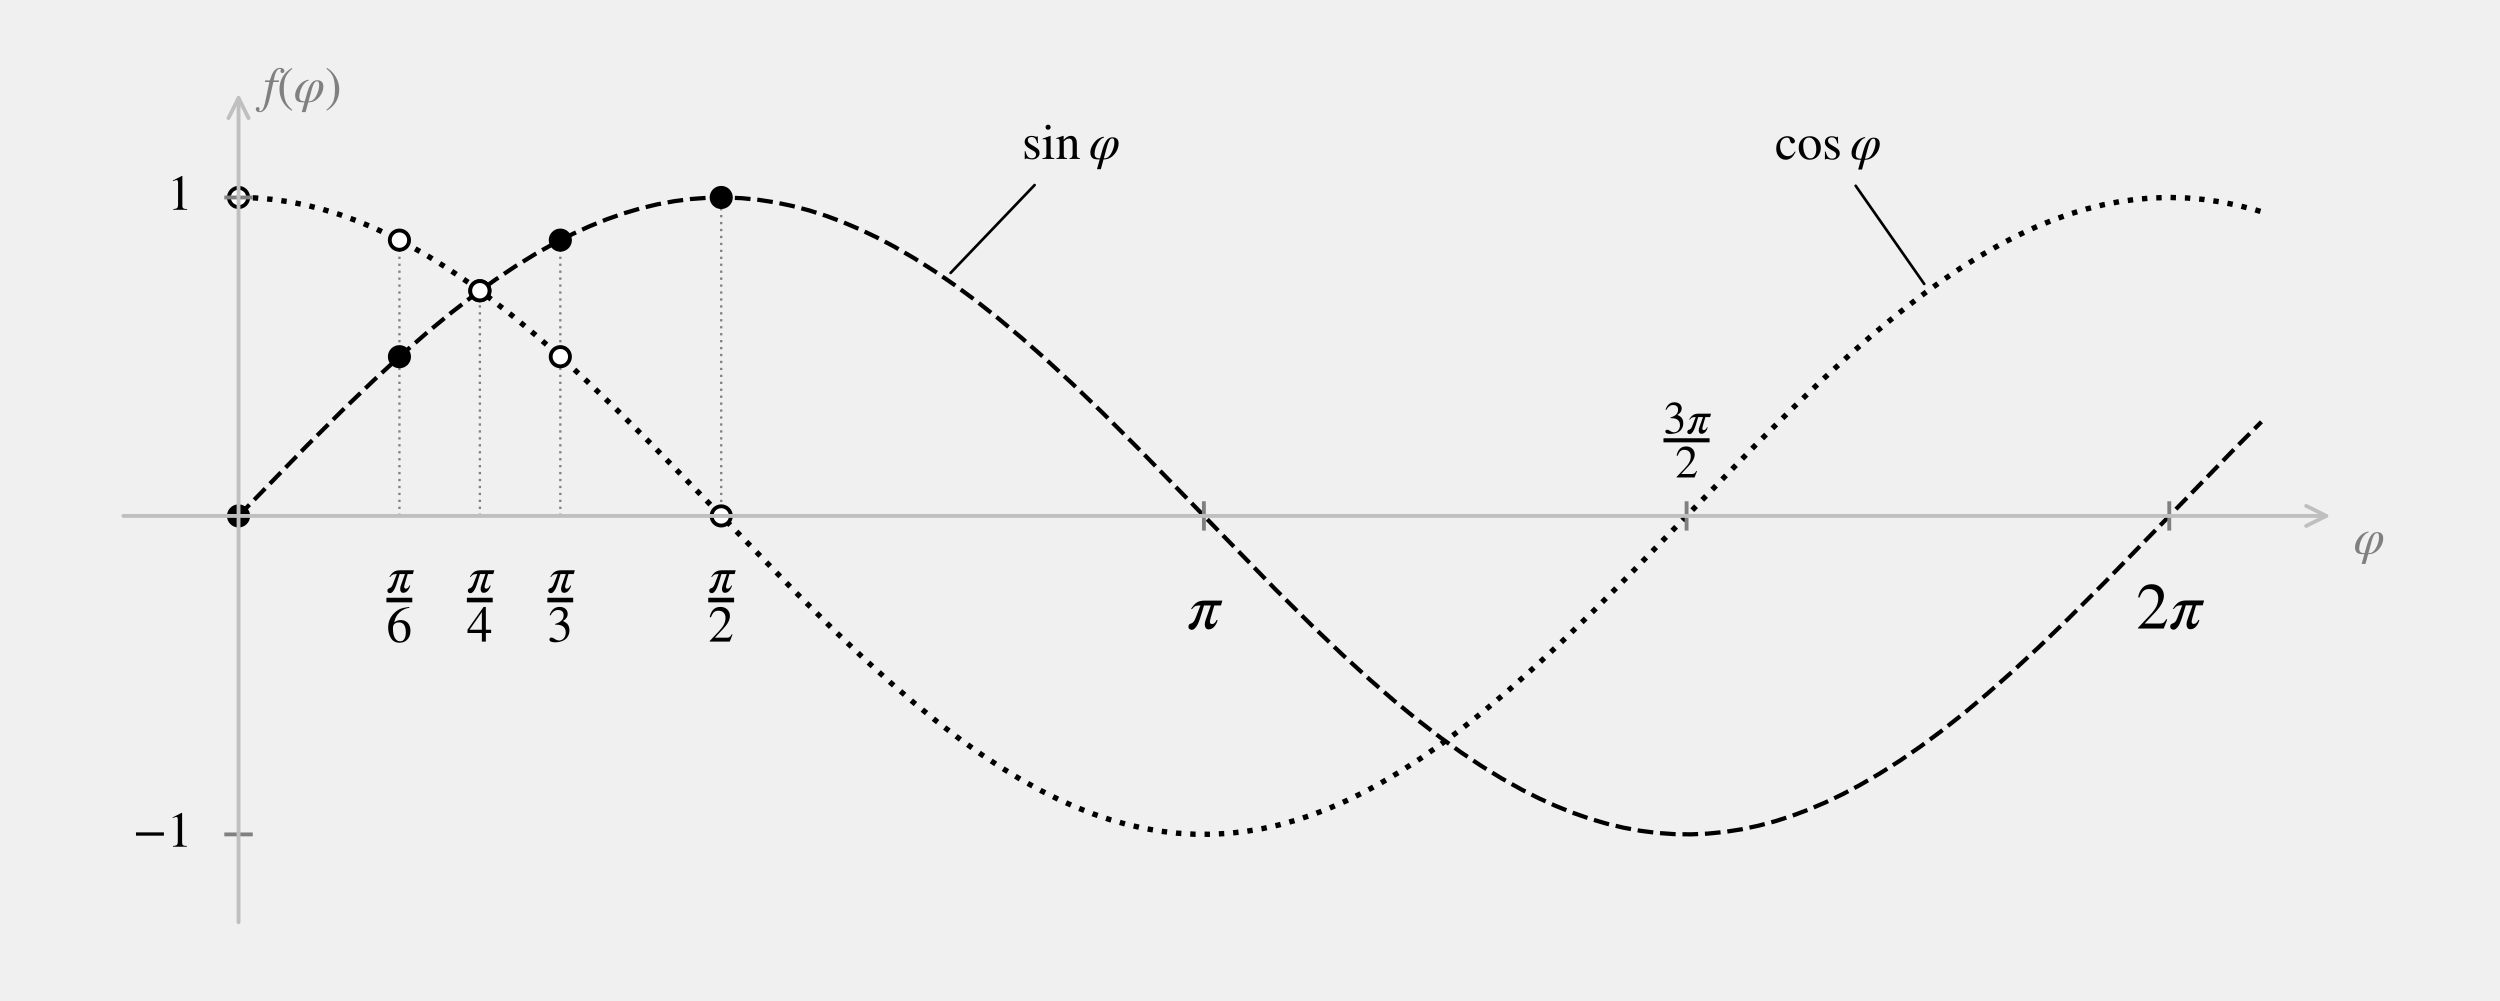
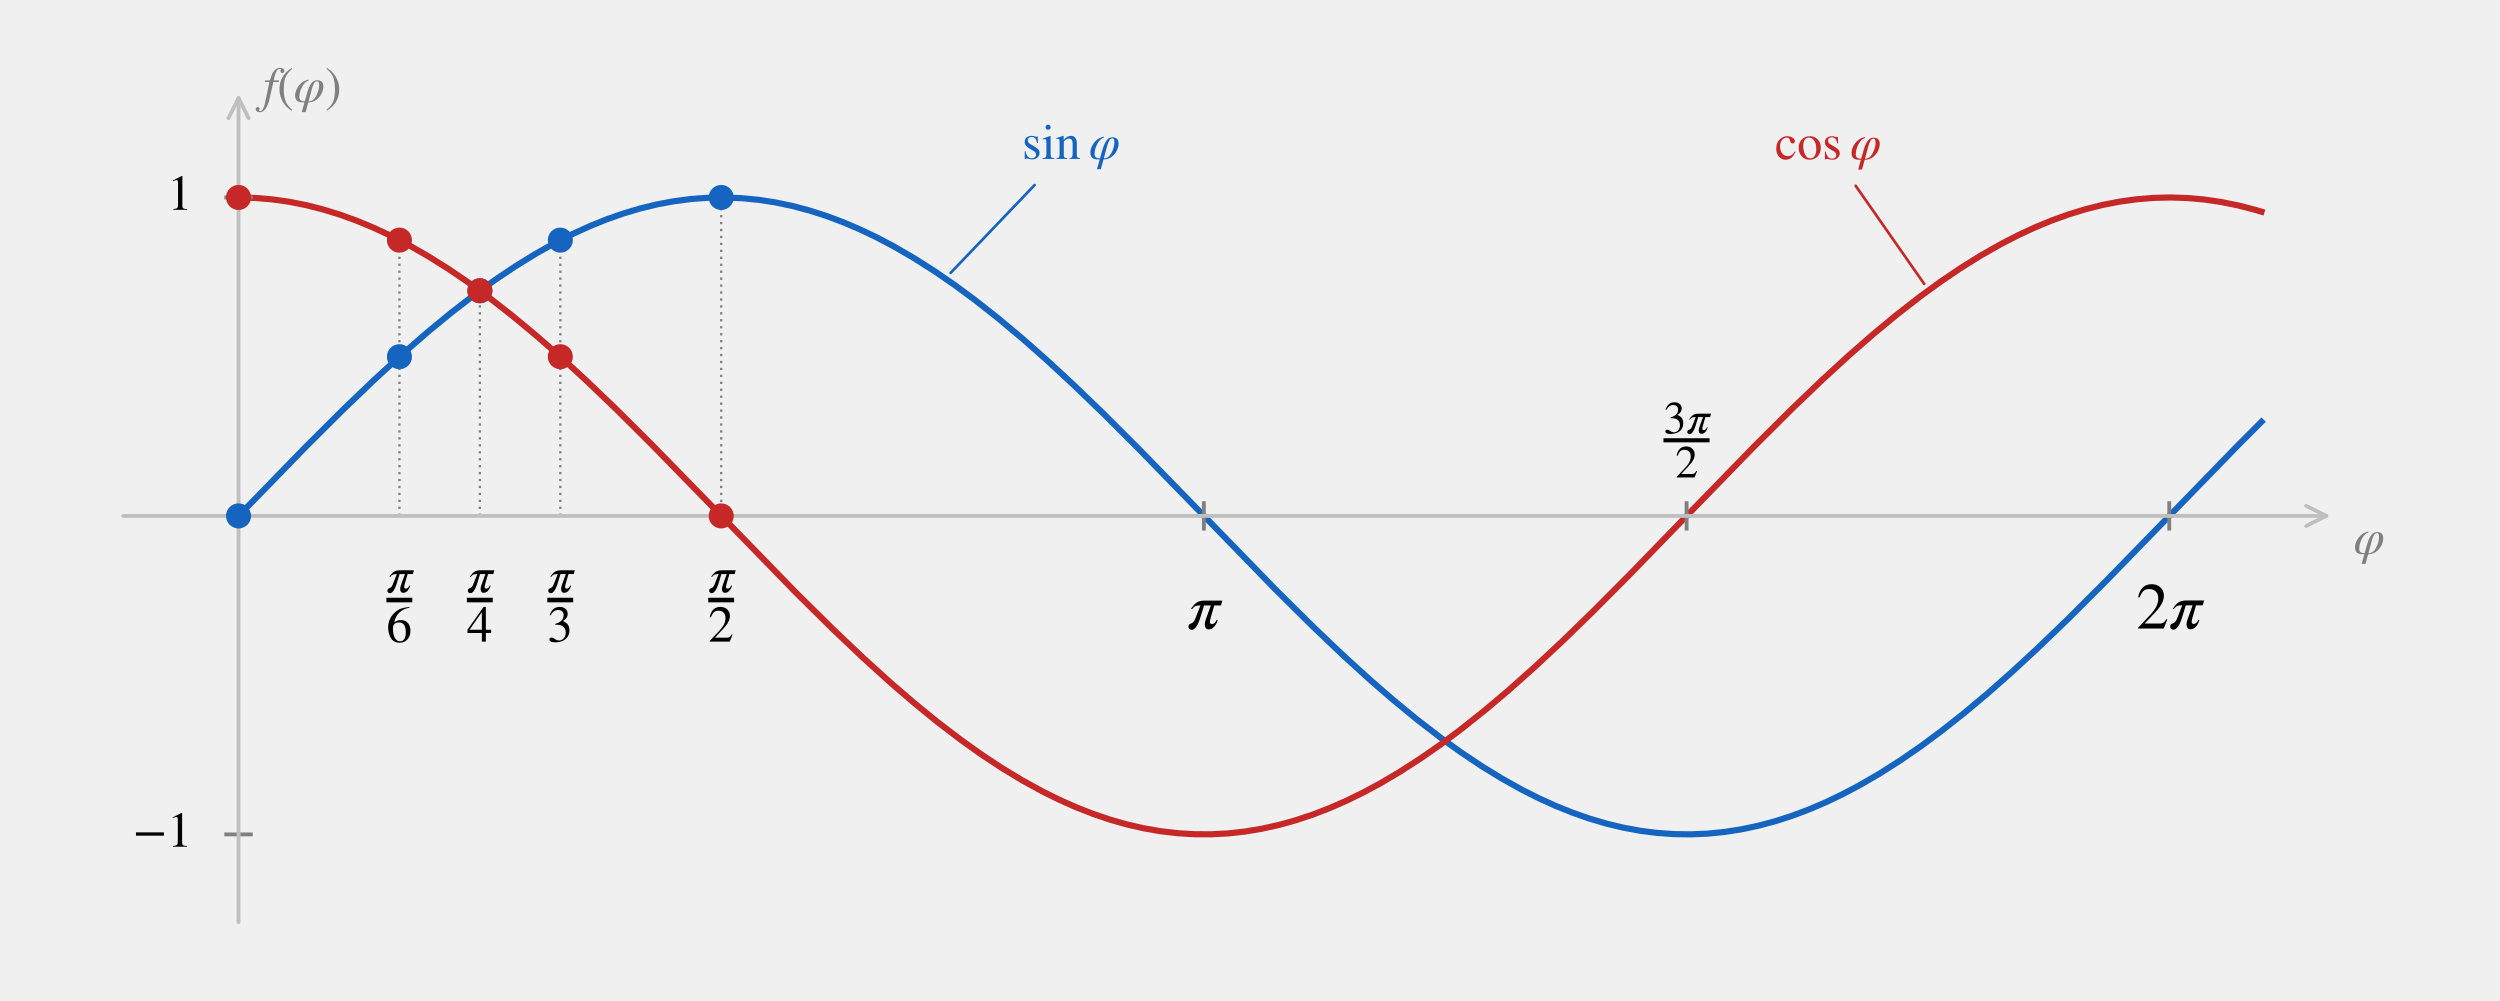
<svg xmlns="http://www.w3.org/2000/svg" xmlns:xlink="http://www.w3.org/1999/xlink" width="648pt" height="259.2pt" viewBox="0 0 648 259.2" version="1.1">
  <defs>
    <style type="text/css">*{stroke-linejoin: round; stroke-linecap: butt}</style>
  </defs>
  <g id="figure_1">
    <g id="patch_1">
      <path d="M 0 259.2  L 648 259.2  L 648 0  L 0 0  L 0 259.2  z " style="fill: none" />
    </g>
    <g id="axes_1">
      <g id="patch_2">
        <path d="M 14.04 245.16  L 633.96 245.16  L 633.96 14.04  L 14.04 14.04  L 14.04 245.16  z " style="fill: none" />
      </g>
      <g id="matplotlib.axis_1" />
      <g id="matplotlib.axis_2" />
      <g id="line2d_1">
-         <path d="M 61.829 133.727  L 79.336 115.729  L 88.965 106.146  L 96.844 98.598  L 103.847 92.175  L 110.849 86.073  L 116.977 81.034  L 123.104 76.306  L 128.357 72.524  L 133.609 69.007  L 138.861 65.772  L 144.113 62.832  L 148.49 60.617  L 152.867 58.623  L 157.244 56.856  L 161.62 55.32  L 165.997 54.022  L 170.374 52.963  L 174.751 52.149  L 179.128 51.581  L 183.504 51.261  L 187.881 51.19  L 192.258 51.368  L 196.635 51.795  L 201.012 52.469  L 205.388 53.388  L 209.765 54.55  L 214.142 55.951  L 218.519 57.587  L 222.896 59.453  L 227.273 61.542  L 231.649 63.85  L 236.902 66.897  L 242.154 70.235  L 247.406 73.849  L 252.658 77.722  L 258.786 82.548  L 264.913 87.677  L 271.041 93.078  L 278.044 99.543  L 285.922 107.13  L 295.551 116.748  L 308.681 130.234  L 330.565 152.74  L 340.194 162.288  L 348.072 169.796  L 355.075 176.176  L 361.203 181.492  L 367.33 186.524  L 373.458 191.244  L 378.71 195.021  L 383.962 198.53  L 389.214 201.758  L 394.467 204.691  L 398.843 206.899  L 403.22 208.887  L 407.597 210.648  L 411.974 212.176  L 416.351 213.468  L 420.727 214.519  L 425.104 215.326  L 429.481 215.886  L 433.858 216.199  L 438.235 216.263  L 442.612 216.077  L 446.988 215.643  L 451.365 214.962  L 455.742 214.035  L 460.119 212.866  L 464.496 211.458  L 468.872 209.815  L 473.249 207.943  L 477.626 205.846  L 482.003 203.532  L 487.255 200.478  L 492.507 197.133  L 497.759 193.513  L 503.011 189.633  L 509.139 184.8  L 515.267 179.665  L 521.394 174.259  L 528.397 167.788  L 536.275 160.197  L 545.904 150.575  L 559.035 137.086  L 580.043 115.467  L 586.171 109.334  L 586.171 109.334  " clip-path="url(#p16acd885fb)" style="fill: none; stroke-dasharray: 4.07,1.76; stroke-dashoffset: 0; stroke: #000000; stroke-width: 1.1" />
+         <path d="M 61.829 133.727  L 79.336 115.729  L 88.965 106.146  L 96.844 98.598  L 103.847 92.175  L 110.849 86.073  L 116.977 81.034  L 123.104 76.306  L 128.357 72.524  L 133.609 69.007  L 138.861 65.772  L 144.113 62.832  L 148.49 60.617  L 152.867 58.623  L 157.244 56.856  L 161.62 55.32  L 165.997 54.022  L 170.374 52.963  L 174.751 52.149  L 179.128 51.581  L 183.504 51.261  L 187.881 51.19  L 192.258 51.368  L 196.635 51.795  L 201.012 52.469  L 205.388 53.388  L 209.765 54.55  L 214.142 55.951  L 218.519 57.587  L 222.896 59.453  L 227.273 61.542  L 231.649 63.85  L 236.902 66.897  L 242.154 70.235  L 247.406 73.849  L 252.658 77.722  L 258.786 82.548  L 264.913 87.677  L 271.041 93.078  L 278.044 99.543  L 285.922 107.13  L 295.551 116.748  L 308.681 130.234  L 330.565 152.74  L 340.194 162.288  L 348.072 169.796  L 355.075 176.176  L 361.203 181.492  L 367.33 186.524  L 373.458 191.244  L 378.71 195.021  L 383.962 198.53  L 389.214 201.758  L 394.467 204.691  L 398.843 206.899  L 403.22 208.887  L 407.597 210.648  L 411.974 212.176  L 416.351 213.468  L 420.727 214.519  L 425.104 215.326  L 429.481 215.886  L 433.858 216.199  L 438.235 216.263  L 442.612 216.077  L 446.988 215.643  L 451.365 214.962  L 455.742 214.035  L 460.119 212.866  L 464.496 211.458  L 468.872 209.815  L 473.249 207.943  L 477.626 205.846  L 482.003 203.532  L 487.255 200.478  L 492.507 197.133  L 497.759 193.513  L 503.011 189.633  L 509.139 184.8  L 515.267 179.665  L 521.394 174.259  L 528.397 167.788  L 536.275 160.197  L 545.904 150.575  L 559.035 137.086  L 580.043 115.467  L 586.171 109.334  L 586.171 109.334  " clip-path="url(#p205e5ddb63)" style="fill: none; stroke: #1565c0; stroke-width: 1.6; stroke-linecap: square" />
      </g>
      <g id="line2d_2">
-         <path d="M 61.829 51.184  L 66.206 51.309  L 70.583 51.682  L 74.96 52.303  L 79.336 53.17  L 83.713 54.28  L 88.09 55.63  L 92.467 57.216  L 96.844 59.033  L 101.22 61.075  L 105.597 63.336  L 110.849 66.33  L 116.102 69.617  L 121.354 73.182  L 126.606 77.01  L 132.733 81.787  L 138.861 86.872  L 144.989 92.233  L 151.991 98.659  L 159.87 106.209  L 168.623 114.911  L 180.878 127.45  L 206.264 153.556  L 215.893 163.075  L 223.771 170.55  L 230.774 176.894  L 236.902 182.174  L 243.029 187.167  L 249.157 191.844  L 254.409 195.58  L 259.661 199.047  L 264.913 202.231  L 270.165 205.116  L 274.542 207.284  L 278.919 209.23  L 283.296 210.948  L 287.672 212.433  L 292.049 213.68  L 296.426 214.686  L 300.803 215.448  L 305.18 215.963  L 309.557 216.229  L 313.933 216.247  L 318.31 216.015  L 322.687 215.535  L 327.064 214.808  L 331.441 213.837  L 335.817 212.623  L 340.194 211.171  L 344.571 209.486  L 348.948 207.571  L 353.325 205.434  L 357.701 203.08  L 362.954 199.98  L 368.206 196.592  L 373.458 192.931  L 378.71 189.012  L 384.838 184.138  L 390.965 178.965  L 397.968 172.728  L 404.971 166.189  L 412.849 158.536  L 422.478 148.861  L 436.484 134.432  L 454.867 115.532  L 464.496 105.956  L 472.374 98.415  L 479.377 92  L 485.504 86.65  L 491.632 81.578  L 497.759 76.815  L 503.011 72.999  L 508.264 69.447  L 513.516 66.175  L 518.768 63.196  L 523.145 60.947  L 527.522 58.919  L 531.898 57.115  L 536.275 55.544  L 540.652 54.208  L 545.029 53.112  L 549.406 52.26  L 553.782 51.653  L 558.159 51.295  L 562.536 51.185  L 566.913 51.324  L 571.29 51.712  L 575.666 52.348  L 580.043 53.229  L 584.42 54.354  L 586.171 54.871  L 586.171 54.871  " clip-path="url(#p16acd885fb)" style="fill: none; stroke-dasharray: 1.4,2.31; stroke-dashoffset: 0; stroke: #000000; stroke-width: 1.4" />
+         <path d="M 61.829 51.184  L 66.206 51.309  L 70.583 51.682  L 74.96 52.303  L 79.336 53.17  L 83.713 54.28  L 88.09 55.63  L 92.467 57.216  L 96.844 59.033  L 101.22 61.075  L 105.597 63.336  L 110.849 66.33  L 116.102 69.617  L 121.354 73.182  L 126.606 77.01  L 132.733 81.787  L 138.861 86.872  L 144.989 92.233  L 151.991 98.659  L 159.87 106.209  L 168.623 114.911  L 180.878 127.45  L 206.264 153.556  L 215.893 163.075  L 223.771 170.55  L 230.774 176.894  L 236.902 182.174  L 243.029 187.167  L 249.157 191.844  L 254.409 195.58  L 259.661 199.047  L 264.913 202.231  L 270.165 205.116  L 274.542 207.284  L 278.919 209.23  L 283.296 210.948  L 287.672 212.433  L 292.049 213.68  L 296.426 214.686  L 300.803 215.448  L 305.18 215.963  L 309.557 216.229  L 313.933 216.247  L 318.31 216.015  L 322.687 215.535  L 327.064 214.808  L 331.441 213.837  L 335.817 212.623  L 340.194 211.171  L 344.571 209.486  L 348.948 207.571  L 353.325 205.434  L 357.701 203.08  L 362.954 199.98  L 368.206 196.592  L 373.458 192.931  L 378.71 189.012  L 384.838 184.138  L 390.965 178.965  L 397.968 172.728  L 404.971 166.189  L 412.849 158.536  L 422.478 148.861  L 436.484 134.432  L 454.867 115.532  L 464.496 105.956  L 472.374 98.415  L 479.377 92  L 485.504 86.65  L 491.632 81.578  L 497.759 76.815  L 503.011 72.999  L 508.264 69.447  L 513.516 66.175  L 518.768 63.196  L 523.145 60.947  L 527.522 58.919  L 531.898 57.115  L 536.275 55.544  L 540.652 54.208  L 545.029 53.112  L 549.406 52.26  L 553.782 51.653  L 558.159 51.295  L 562.536 51.185  L 566.913 51.324  L 571.29 51.712  L 575.666 52.348  L 580.043 53.229  L 584.42 54.354  L 586.171 54.871  L 586.171 54.871  " clip-path="url(#p205e5ddb63)" style="fill: none; stroke: #c62828; stroke-width: 1.6; stroke-linecap: square" />
      </g>
      <g id="line2d_3">
-         <path d="M 103.533 133.727  L 103.533 62.243  " clip-path="url(#p16acd885fb)" style="fill: none; stroke-dasharray: 0.6,1.2; stroke-dashoffset: 0; stroke: #808080; stroke-width: 0.6" />
+         <path d="M 103.533 133.727  L 103.533 62.243  " clip-path="url(#p205e5ddb63)" style="fill: none; stroke-dasharray: 0.6,1.2; stroke-dashoffset: 0; stroke: #808080; stroke-width: 0.6" />
      </g>
      <g id="line2d_4">
-         <defs>
-           <path id="mef9e9588b7" d="M 0 2.5  C 0.663 2.5 1.299 2.237 1.768 1.768  C 2.237 1.299 2.5 0.663 2.5 0  C 2.5 -0.663 2.237 -1.299 1.768 -1.768  C 1.299 -2.237 0.663 -2.5 0 -2.5  C -0.663 -2.5 -1.299 -2.237 -1.768 -1.768  C -2.237 -1.299 -2.5 -0.663 -2.5 0  C -2.5 0.663 -2.237 1.299 -1.768 1.768  C -1.299 2.237 -0.663 2.5 0 2.5  z " style="stroke: #000000" />
-         </defs>
-         <g clip-path="url(#p16acd885fb)">
-           <use xlink:href="#mef9e9588b7" x="103.533" y="92.456" style="stroke: #000000" />
-         </g>
+         <path d="M 124.385 133.727  L 124.385 75.361  " clip-path="url(#p205e5ddb63)" style="fill: none; stroke-dasharray: 0.6,1.2; stroke-dashoffset: 0; stroke: #808080; stroke-width: 0.6" />
      </g>
      <g id="line2d_5">
-         <defs>
-           <path id="m9fe21df678" d="M 0 2.5  C 0.663 2.5 1.299 2.237 1.768 1.768  C 2.237 1.299 2.5 0.663 2.5 0  C 2.5 -0.663 2.237 -1.299 1.768 -1.768  C 1.299 -2.237 0.663 -2.5 0 -2.5  C -0.663 -2.5 -1.299 -2.237 -1.768 -1.768  C -2.237 -1.299 -2.5 -0.663 -2.5 0  C -2.5 0.663 -2.237 1.299 -1.768 1.768  C -1.299 2.237 -0.663 2.5 0 2.5  z " style="stroke: #000000" />
-         </defs>
-         <g clip-path="url(#p16acd885fb)">
-           <use xlink:href="#m9fe21df678" x="103.533" y="62.243" style="fill: #ffffff; stroke: #000000" />
-         </g>
+         <path d="M 145.237 133.727  L 145.237 62.243  " clip-path="url(#p205e5ddb63)" style="fill: none; stroke-dasharray: 0.6,1.2; stroke-dashoffset: 0; stroke: #808080; stroke-width: 0.6" />
      </g>
      <g id="line2d_6">
-         <path d="M 124.385 133.727  L 124.385 75.361  " clip-path="url(#p16acd885fb)" style="fill: none; stroke-dasharray: 0.6,1.2; stroke-dashoffset: 0; stroke: #808080; stroke-width: 0.6" />
+         <path d="M 186.941 133.727  L 186.941 51.184  " clip-path="url(#p205e5ddb63)" style="fill: none; stroke-dasharray: 0.6,1.2; stroke-dashoffset: 0; stroke: #808080; stroke-width: 0.6" />
      </g>
      <g id="line2d_7">
-         <g clip-path="url(#p16acd885fb)">
-           <use xlink:href="#mef9e9588b7" x="124.385" y="75.361" style="stroke: #000000" />
-         </g>
+         <path d="M 312.053 137.029  L 312.053 130.425  " clip-path="url(#p205e5ddb63)" style="fill: none; stroke: #808080; stroke-linecap: square" />
      </g>
      <g id="line2d_8">
-         <g clip-path="url(#p16acd885fb)">
-           <use xlink:href="#m9fe21df678" x="124.385" y="75.361" style="fill: #ffffff; stroke: #000000" />
-         </g>
+         <path d="M 437.164 137.029  L 437.164 130.425  " clip-path="url(#p205e5ddb63)" style="fill: none; stroke: #808080; stroke-linecap: square" />
      </g>
      <g id="line2d_9">
-         <path d="M 145.237 133.727  L 145.237 62.243  " clip-path="url(#p16acd885fb)" style="fill: none; stroke-dasharray: 0.6,1.2; stroke-dashoffset: 0; stroke: #808080; stroke-width: 0.6" />
+         <path d="M 562.276 137.029  L 562.276 130.425  " clip-path="url(#p205e5ddb63)" style="fill: none; stroke: #808080; stroke-linecap: square" />
      </g>
      <g id="line2d_10">
-         <g clip-path="url(#p16acd885fb)">
-           <use xlink:href="#mef9e9588b7" x="145.237" y="62.243" style="stroke: #000000" />
-         </g>
+         <path d="M 58.643 51.184  L 65.015 51.184  " clip-path="url(#p205e5ddb63)" style="fill: none; stroke: #808080; stroke-linecap: square" />
      </g>
      <g id="line2d_11">
-         <g clip-path="url(#p16acd885fb)">
-           <use xlink:href="#m9fe21df678" x="145.237" y="92.456" style="fill: #ffffff; stroke: #000000" />
-         </g>
-       </g>
-       <g id="line2d_12">
-         <path d="M 186.941 133.727  L 186.941 51.184  " clip-path="url(#p16acd885fb)" style="fill: none; stroke-dasharray: 0.6,1.2; stroke-dashoffset: 0; stroke: #808080; stroke-width: 0.6" />
-       </g>
-       <g id="line2d_13">
-         <g clip-path="url(#p16acd885fb)">
-           <use xlink:href="#mef9e9588b7" x="186.941" y="51.184" style="stroke: #000000" />
-         </g>
-       </g>
-       <g id="line2d_14">
-         <g clip-path="url(#p16acd885fb)">
-           <use xlink:href="#m9fe21df678" x="186.941" y="133.727" style="fill: #ffffff; stroke: #000000" />
-         </g>
-       </g>
-       <g id="line2d_15">
-         <g clip-path="url(#p16acd885fb)">
-           <use xlink:href="#mef9e9588b7" x="61.829" y="133.727" style="stroke: #000000" />
-         </g>
-       </g>
-       <g id="line2d_16">
-         <g clip-path="url(#p16acd885fb)">
-           <use xlink:href="#m9fe21df678" x="61.829" y="51.184" style="fill: #ffffff; stroke: #000000" />
-         </g>
-       </g>
-       <g id="line2d_17">
-         <path d="M 312.053 137.029  L 312.053 130.425  " clip-path="url(#p16acd885fb)" style="fill: none; stroke: #808080; stroke-linecap: square" />
-       </g>
-       <g id="line2d_18">
-         <path d="M 437.164 137.029  L 437.164 130.425  " clip-path="url(#p16acd885fb)" style="fill: none; stroke: #808080; stroke-linecap: square" />
-       </g>
-       <g id="line2d_19">
-         <path d="M 562.276 137.029  L 562.276 130.425  " clip-path="url(#p16acd885fb)" style="fill: none; stroke: #808080; stroke-linecap: square" />
-       </g>
-       <g id="line2d_20">
-         <path d="M 58.643 51.184  L 65.015 51.184  " clip-path="url(#p16acd885fb)" style="fill: none; stroke: #808080; stroke-linecap: square" />
-       </g>
-       <g id="line2d_21">
-         <path d="M 58.643 216.27  L 65.015 216.27  " clip-path="url(#p16acd885fb)" style="fill: none; stroke: #808080; stroke-linecap: square" />
+         <path d="M 58.643 216.27  L 65.015 216.27  " clip-path="url(#p205e5ddb63)" style="fill: none; stroke: #808080; stroke-linecap: square" />
      </g>
      <g id="patch_3">
        <path d="M 31.97 133.727  Q 318.025 133.727 602.963 133.727  " style="fill: none; stroke: #bfbfbf; stroke-linecap: round" />
        <path d="M 597.763 131.127  L 602.963 133.727  L 597.763 136.327  " style="fill: none; stroke: #bfbfbf; stroke-linecap: round" />
      </g>
      <g id="patch_4">
        <path d="M 61.829 239.034  Q 61.829 131.664 61.829 25.413  " style="fill: none; stroke: #bfbfbf; stroke-linecap: round" />
        <path d="M 59.229 30.613  L 61.829 25.413  L 64.429 30.613  " style="fill: none; stroke: #bfbfbf; stroke-linecap: round" />
      </g>
      <g id="text_1">
        <g style="fill: #808080" transform="translate(610.0654 143.6323) scale(0.13 -0.13)">
          <defs>
            <path id="STIXGeneral-Italic-215" d="M 1402 64  L 1702 1133  Q 1792 1459 1894 1712  Q 1997 1965 2147 2221  Q 2298 2477 2509 2617  Q 2720 2758 2970 2758  Q 3776 2758 3776 1946  Q 3776 1606 3625 1225  Q 3475 845 3148 496  Q 2822 147 2394 6  Q 2144 -70 1850 -70  L 1510 -1312  L 1018 -1312  L 1363 -70  Q 832 -70 646 0  Q 173 186 173 813  Q 173 1306 489 1827  Q 806 2349 1274 2618  Q 1638 2822 1907 2822  L 1907 2720  Q 1581 2637 1299 2281  Q 1018 1926 864 1481  Q 710 1037 710 640  Q 710 320 889 192  Q 1069 64 1402 64  z M 2298 1594  L 1888 64  Q 2150 64 2330 160  Q 2688 352 2963 969  Q 3238 1587 3238 2099  Q 3238 2330 3193 2451  Q 3149 2573 3097 2598  Q 3046 2624 2963 2624  Q 2752 2624 2595 2365  Q 2438 2106 2298 1594  z " transform="scale(0.015625)" />
          </defs>
          <use xlink:href="#STIXGeneral-Italic-215" transform="translate(0 0.90625)" />
        </g>
      </g>
      <g id="text_2">
        <g style="fill: #808080" transform="translate(68.20106 26.42143) scale(0.13 -0.13)">
          <defs>
            <path id="STIXGeneral-Italic-49" d="M 262 2739  L 858 2739  Q 1107 3546 1318 3846  Q 1664 4339 2163 4339  Q 2400 4339 2557 4227  Q 2714 4115 2714 3942  Q 2714 3834 2634 3750  Q 2554 3667 2445 3667  Q 2355 3667 2281 3737  Q 2208 3808 2208 3917  Q 2208 3981 2240 4038  Q 2272 4096 2272 4115  Q 2272 4198 2131 4198  Q 1862 4198 1676 3849  Q 1491 3501 1350 2739  L 2035 2739  L 1997 2534  L 1306 2534  L 845 486  Q 435 -1325 -435 -1325  Q -653 -1325 -797 -1213  Q -941 -1101 -941 -934  Q -941 -826 -870 -746  Q -800 -666 -698 -666  Q -589 -666 -521 -733  Q -454 -800 -454 -902  Q -454 -947 -483 -1001  Q -512 -1056 -512 -1088  Q -512 -1190 -384 -1190  Q 13 -1190 237 -154  L 800 2534  L 218 2534  L 262 2739  z " transform="scale(0.015625)" />
            <path id="STIXGeneral-Regular-b" d="M 1946 -1030  L 1869 -1133  Q 1126 -710 716 32  Q 307 774 307 1613  Q 307 3386 1888 4326  L 1946 4224  Q 1293 3667 1075 3126  Q 858 2586 858 1632  Q 858 685 1082 96  Q 1306 -493 1946 -1030  z " transform="scale(0.015625)" />
            <path id="STIXGeneral-Regular-c" d="M 186 4224  L 262 4326  Q 992 3891 1408 3148  Q 1824 2406 1824 1581  Q 1824 -166 243 -1133  L 186 -1030  Q 845 -486 1059 54  Q 1274 595 1274 1562  Q 1274 2534 1059 3120  Q 845 3706 186 4224  z " transform="scale(0.015625)" />
          </defs>
          <use xlink:href="#STIXGeneral-Italic-49" transform="translate(0 0.203125)" />
          <use xlink:href="#STIXGeneral-Regular-b" transform="translate(27.79997 0.203125)" />
          <use xlink:href="#STIXGeneral-Italic-215" transform="translate(61.09994 0.203125)" />
          <use xlink:href="#STIXGeneral-Regular-c" transform="translate(123.2999 0.203125)" />
+         </g>
+       </g>
+       <g id="line2d_12">
+         <defs>
+           <path id="m2568f9a744" d="M 0 2.75  C 0.729 2.75 1.429 2.46 1.945 1.945  C 2.46 1.429 2.75 0.729 2.75 0  C 2.75 -0.729 2.46 -1.429 1.945 -1.945  C 1.429 -2.46 0.729 -2.75 0 -2.75  C -0.729 -2.75 -1.429 -2.46 -1.945 -1.945  C -2.46 -1.429 -2.75 -0.729 -2.75 0  C -2.75 0.729 -2.46 1.429 -1.945 1.945  C -1.429 2.46 -0.729 2.75 0 2.75  z " style="stroke: #1565c0" />
+         </defs>
+         <g clip-path="url(#p205e5ddb63)">
+           <use xlink:href="#m2568f9a744" x="103.533" y="92.456" style="fill: #1565c0; stroke: #1565c0" />
+         </g>
+       </g>
+       <g id="line2d_13">
+         <defs>
+           <path id="m0d89e958f4" d="M 0 2.75  C 0.729 2.75 1.429 2.46 1.945 1.945  C 2.46 1.429 2.75 0.729 2.75 0  C 2.75 -0.729 2.46 -1.429 1.945 -1.945  C 1.429 -2.46 0.729 -2.75 0 -2.75  C -0.729 -2.75 -1.429 -2.46 -1.945 -1.945  C -2.46 -1.429 -2.75 -0.729 -2.75 0  C -2.75 0.729 -2.46 1.429 -1.945 1.945  C -1.429 2.46 -0.729 2.75 0 2.75  z " style="stroke: #c62828" />
+         </defs>
+         <g clip-path="url(#p205e5ddb63)">
+           <use xlink:href="#m0d89e958f4" x="103.533" y="62.243" style="fill: #c62828; stroke: #c62828" />
+         </g>
+       </g>
+       <g id="line2d_14">
+         <g clip-path="url(#p205e5ddb63)">
+           <use xlink:href="#m2568f9a744" x="124.385" y="75.361" style="fill: #1565c0; stroke: #1565c0" />
+         </g>
+       </g>
+       <g id="line2d_15">
+         <g clip-path="url(#p205e5ddb63)">
+           <use xlink:href="#m0d89e958f4" x="124.385" y="75.361" style="fill: #c62828; stroke: #c62828" />
+         </g>
+       </g>
+       <g id="line2d_16">
+         <g clip-path="url(#p205e5ddb63)">
+           <use xlink:href="#m2568f9a744" x="145.237" y="62.243" style="fill: #1565c0; stroke: #1565c0" />
+         </g>
+       </g>
+       <g id="line2d_17">
+         <g clip-path="url(#p205e5ddb63)">
+           <use xlink:href="#m0d89e958f4" x="145.237" y="92.456" style="fill: #c62828; stroke: #c62828" />
+         </g>
+       </g>
+       <g id="line2d_18">
+         <g clip-path="url(#p205e5ddb63)">
+           <use xlink:href="#m2568f9a744" x="186.941" y="51.184" style="fill: #1565c0; stroke: #1565c0" />
+         </g>
+       </g>
+       <g id="line2d_19">
+         <g clip-path="url(#p205e5ddb63)">
+           <use xlink:href="#m0d89e958f4" x="186.941" y="133.727" style="fill: #c62828; stroke: #c62828" />
+         </g>
+       </g>
+       <g id="line2d_20">
+         <g clip-path="url(#p205e5ddb63)">
+           <use xlink:href="#m2568f9a744" x="61.829" y="133.727" style="fill: #1565c0; stroke: #1565c0" />
+         </g>
+       </g>
+       <g id="line2d_21">
+         <g clip-path="url(#p205e5ddb63)">
+           <use xlink:href="#m0d89e958f4" x="61.829" y="51.184" style="fill: #c62828; stroke: #c62828" />
        </g>
      </g>
      <g id="text_3">
        <g transform="translate(98.9731 160.3586) scale(0.19 -0.19)">
          <defs>
            <path id="STIXGeneral-Italic-20f" d="M 3430 2739  L 3296 2266  L 2643 2266  Q 2624 2195 2502 1782  Q 2381 1370 2297 1072  Q 2214 774 2214 717  Q 2214 448 2413 448  Q 2694 448 2867 838  L 2970 838  Q 2886 486 2652 208  Q 2419 -70 2093 -70  Q 1901 -70 1808 67  Q 1715 205 1715 410  Q 1715 627 1824 922  L 2310 2266  L 1645 2266  Q 1568 2061 1401 1469  Q 1235 877 1068 512  Q 902 147 672 -38  Q 563 -115 442 -115  Q 314 -115 218 -32  Q 122 51 122 166  Q 122 429 314 480  Q 634 563 774 928  L 1299 2266  L 1261 2266  Q 973 2266 819 2208  Q 666 2150 474 1914  L 371 1914  Q 640 2362 931 2550  Q 1222 2739 1696 2739  L 3430 2739  z " transform="scale(0.015625)" />
            <path id="STIXGeneral-Regular-19" d="M 2854 4378  L 2867 4275  Q 2112 4154 1606 3664  Q 1101 3174 973 2451  Q 1344 2739 1786 2739  Q 2349 2739 2672 2380  Q 2995 2022 2995 1402  Q 2995 774 2669 378  Q 2291 -90 1651 -90  Q 870 -90 518 557  Q 218 1107 218 1786  Q 218 2835 915 3552  Q 1312 3962 1731 4131  Q 2150 4301 2854 4378  z M 2419 1203  Q 2419 2445 1555 2445  Q 1235 2445 1024 2275  Q 813 2106 813 1702  Q 813 954 1046 522  Q 1280 90 1722 90  Q 2061 90 2240 394  Q 2419 698 2419 1203  z " transform="scale(0.015625)" />
          </defs>
          <use xlink:href="#STIXGeneral-Italic-20f" transform="translate(6.25 36.04219) scale(0.7)" />
          <use xlink:href="#STIXGeneral-Regular-19" transform="translate(6.25 -31.85) scale(0.7)" />
          <path d="M 6.25 22.284  L 6.25 28.534  L 41.53 28.534  L 41.53 22.284  L 6.25 22.284  z " />
        </g>
      </g>
      <g id="text_4">
        <g transform="translate(119.8251 160.3586) scale(0.19 -0.19)">
          <defs>
            <path id="STIXGeneral-Regular-17" d="M 3027 1069  L 2368 1069  L 2368 0  L 1869 0  L 1869 1069  L 77 1069  L 77 1478  L 2086 4326  L 2368 4326  L 2368 1478  L 3027 1478  L 3027 1069  z M 1869 1478  L 1869 3674  L 333 1478  L 1869 1478  z " transform="scale(0.015625)" />
          </defs>
          <use xlink:href="#STIXGeneral-Italic-20f" transform="translate(6.25 36.04219) scale(0.7)" />
          <use xlink:href="#STIXGeneral-Regular-17" transform="translate(6.25 -31.28125) scale(0.7)" />
          <path d="M 6.25 22.284  L 6.25 28.534  L 41.53 28.534  L 41.53 22.284  L 6.25 22.284  z " />
        </g>
      </g>
      <g id="text_5">
        <g transform="translate(140.677 160.3586) scale(0.19 -0.19)">
          <defs>
            <path id="STIXGeneral-Regular-16" d="M 390 3264  L 288 3290  Q 435 3770 748 4048  Q 1062 4326 1542 4326  Q 1990 4326 2265 4083  Q 2541 3840 2541 3450  Q 2541 2925 1946 2566  Q 2298 2413 2477 2227  Q 2758 1914 2758 1402  Q 2758 890 2464 506  Q 2246 211 1840 60  Q 1434 -90 979 -90  Q 262 -90 262 275  Q 262 378 339 442  Q 416 506 525 506  Q 685 506 915 339  Q 1197 141 1466 141  Q 1818 141 2058 425  Q 2298 710 2298 1120  Q 2298 1856 1632 2048  Q 1434 2112 979 2112  L 979 2202  Q 1338 2323 1517 2432  Q 2035 2726 2035 3290  Q 2035 3610 1852 3776  Q 1670 3942 1344 3942  Q 768 3942 390 3264  z " transform="scale(0.015625)" />
          </defs>
          <use xlink:href="#STIXGeneral-Italic-20f" transform="translate(6.25 36.04219) scale(0.7)" />
          <use xlink:href="#STIXGeneral-Regular-16" transform="translate(6.25 -31.28125) scale(0.7)" />
          <path d="M 6.25 22.284  L 6.25 28.534  L 41.53 28.534  L 41.53 22.284  L 6.25 22.284  z " />
        </g>
      </g>
      <g id="text_6">
        <g transform="translate(182.3809 160.3586) scale(0.19 -0.19)">
          <defs>
            <path id="STIXGeneral-Regular-15" d="M 3034 877  L 2688 0  L 186 0  L 186 77  L 1325 1286  Q 1773 1754 1965 2144  Q 2157 2534 2157 2950  Q 2157 3379 1920 3616  Q 1683 3853 1267 3853  Q 922 3853 720 3673  Q 518 3494 326 3021  L 192 3053  Q 301 3648 630 3987  Q 960 4326 1523 4326  Q 2054 4326 2380 4006  Q 2707 3686 2707 3200  Q 2707 2477 1888 1613  L 832 486  L 2330 486  Q 2541 486 2665 569  Q 2790 653 2944 915  L 3034 877  z " transform="scale(0.015625)" />
          </defs>
          <use xlink:href="#STIXGeneral-Italic-20f" transform="translate(6.25 36.04219) scale(0.7)" />
          <use xlink:href="#STIXGeneral-Regular-15" transform="translate(6.25 -31.28125) scale(0.7)" />
          <path d="M 6.25 22.284  L 6.25 28.534  L 41.53 28.534  L 41.53 22.284  L 6.25 22.284  z " />
        </g>
      </g>
      <g id="text_7">
        <g transform="translate(307.7177 162.9857) scale(0.17 -0.17)">
          <use xlink:href="#STIXGeneral-Italic-20f" transform="translate(0 0.203125)" />
        </g>
      </g>
      <g id="text_8">
        <g transform="translate(430.1095 118.382) scale(0.17 -0.17)">
          <use xlink:href="#STIXGeneral-Regular-16" transform="translate(6.25 35.68438) scale(0.7)" />
          <use xlink:href="#STIXGeneral-Italic-20f" transform="translate(41.24997 35.68438) scale(0.7)" />
          <use xlink:href="#STIXGeneral-Regular-15" transform="translate(24.25 -31.63906) scale(0.7)" />
          <path d="M 6.25 21.927  L 6.25 28.177  L 76.53 28.177  L 76.53 21.927  L 6.25 21.927  z " />
        </g>
      </g>
      <g id="text_9">
        <g transform="translate(553.6912 162.9857) scale(0.17 -0.17)">
          <use xlink:href="#STIXGeneral-Regular-15" transform="translate(0 0.40625)" />
          <use xlink:href="#STIXGeneral-Italic-20f" transform="translate(49.99995 0.40625)" />
        </g>
      </g>
      <g id="text_10">
        <g transform="translate(43.38188 54.43429) scale(0.13 -0.13)">
          <defs>
            <path id="STIXGeneral-Regular-14" d="M 2522 0  L 755 0  L 755 96  Q 1107 115 1235 227  Q 1363 339 1363 608  L 1363 3482  Q 1363 3795 1171 3795  Q 1082 3795 883 3718  L 710 3654  L 710 3744  L 1856 4326  L 1914 4307  L 1914 486  Q 1914 275 2042 185  Q 2170 96 2522 96  L 2522 0  z " transform="scale(0.015625)" />
          </defs>
          <use xlink:href="#STIXGeneral-Regular-14" transform="translate(0 0.40625)" />
        </g>
      </g>
      <g id="text_11">
        <g transform="translate(34.41188 219.52) scale(0.13 -0.13)">
          <defs>
            <path id="STIXGeneral-Regular-425" d="M 3974 1408  L 410 1408  L 410 1830  L 3974 1830  L 3974 1408  z " transform="scale(0.015625)" />
          </defs>
          <use xlink:href="#STIXGeneral-Regular-425" transform="translate(0 0.40625)" />
          <use xlink:href="#STIXGeneral-Regular-14" transform="translate(68.49994 0.40625)" />
        </g>
      </g>
      <g id="patch_5">
-         <path d="M 268.164 47.973  Q 257.283 59.352 246.402 70.73  " style="fill: none; stroke: #000000; stroke-width: 0.7; stroke-linecap: round" />
+         <path d="M 268.164 47.973  Q 257.283 59.352 246.402 70.73  " style="fill: none; stroke: #1565c0; stroke-width: 0.7; stroke-linecap: round" />
      </g>
      <g id="text_12">
-         <g transform="translate(264.9332 41.27914) scale(0.13 -0.13)">
+         <g style="fill: #1565c0" transform="translate(264.9332 41.27914) scale(0.13 -0.13)">
          <defs>
            <path id="STIXGeneral-Regular-56" d="M 998 1926  L 1664 1523  Q 1984 1331 2105 1164  Q 2227 998 2227 736  Q 2227 416 1961 176  Q 1696 -64 1331 -64  Q 1030 -64 864 -6  Q 691 51 570 51  Q 461 51 416 -26  L 333 -26  L 333 979  L 435 979  Q 538 512 730 294  Q 922 77 1248 77  Q 1485 77 1632 211  Q 1779 346 1779 550  Q 1779 845 1440 1030  L 1094 1222  Q 326 1651 326 2150  Q 326 2522 566 2730  Q 806 2938 1210 2938  Q 1491 2938 1638 2867  Q 1754 2816 1818 2816  Q 1862 2816 1920 2880  L 1990 2880  L 2022 2010  L 1926 2010  Q 1818 2445 1654 2621  Q 1491 2797 1203 2797  Q 986 2797 854 2688  Q 723 2579 723 2362  Q 723 2253 796 2128  Q 870 2003 998 1926  z " transform="scale(0.015625)" />
            <path id="STIXGeneral-Regular-4c" d="M 1152 4045  Q 1152 3904 1056 3811  Q 960 3718 819 3718  Q 685 3718 592 3811  Q 499 3904 499 4045  Q 499 4179 595 4275  Q 691 4371 826 4371  Q 966 4371 1059 4275  Q 1152 4179 1152 4045  z M 1619 0  L 102 0  L 102 96  Q 435 115 521 211  Q 608 307 608 666  L 608 2118  Q 608 2342 563 2432  Q 518 2522 397 2522  Q 243 2522 128 2490  L 128 2592  L 1120 2944  L 1146 2918  L 1146 672  Q 1146 314 1226 218  Q 1306 122 1619 96  L 1619 0  z " transform="scale(0.015625)" />
            <path id="STIXGeneral-Regular-51" d="M 3104 0  L 1773 0  L 1779 96  Q 2016 115 2096 233  Q 2176 352 2176 672  L 2176 1946  Q 2176 2592 1709 2592  Q 1549 2592 1408 2515  Q 1267 2438 1050 2227  L 1050 461  Q 1050 269 1136 192  Q 1222 115 1466 96  L 1466 0  L 115 0  L 115 96  Q 358 115 435 214  Q 512 314 512 602  L 512 2157  Q 512 2394 467 2483  Q 422 2573 288 2573  Q 160 2573 102 2547  L 102 2656  Q 550 2784 979 2944  L 1030 2925  L 1030 2426  L 1037 2426  Q 1491 2944 1958 2944  Q 2323 2944 2518 2688  Q 2714 2432 2714 1958  L 2714 544  Q 2714 288 2790 205  Q 2867 122 3104 96  L 3104 0  z " transform="scale(0.015625)" />
          </defs>
          <use xlink:href="#STIXGeneral-Regular-56" transform="translate(0 0.703125)" />
          <use xlink:href="#STIXGeneral-Regular-4c" transform="translate(38.89996 0.703125)" />
          <use xlink:href="#STIXGeneral-Regular-51" transform="translate(66.69994 0.703125)" />
          <use xlink:href="#STIXGeneral-Italic-215" transform="translate(133.3669 0.703125)" />
        </g>
      </g>
      <g id="patch_6">
-         <path d="M 480.995 48.164  Q 489.872 60.877 498.75 73.589  " style="fill: none; stroke: #000000; stroke-width: 0.7; stroke-linecap: round" />
+         <path d="M 480.995 48.164  Q 489.872 60.877 498.75 73.589  " style="fill: none; stroke: #c62828; stroke-width: 0.7; stroke-linecap: round" />
      </g>
      <g id="text_13">
-         <g transform="translate(460.0723 41.27914) scale(0.13 -0.13)">
+         <g style="fill: #c62828" transform="translate(460.0723 41.27914) scale(0.13 -0.13)">
          <defs>
            <path id="STIXGeneral-Regular-46" d="M 2547 998  L 2637 941  Q 2362 403 2112 205  Q 1786 -64 1376 -64  Q 845 -64 502 336  Q 160 736 160 1357  Q 160 2170 698 2618  Q 1094 2944 1562 2944  Q 1965 2944 2256 2749  Q 2547 2554 2547 2285  Q 2547 2176 2457 2096  Q 2368 2016 2246 2016  Q 2022 2016 1939 2310  L 1901 2451  Q 1850 2630 1773 2694  Q 1696 2758 1523 2758  Q 1133 2758 893 2451  Q 653 2144 653 1645  Q 653 1094 928 745  Q 1203 397 1645 397  Q 1920 397 2118 528  Q 2317 659 2547 998  z " transform="scale(0.015625)" />
            <path id="STIXGeneral-Regular-52" d="M 3008 1478  Q 3008 806 2608 371  Q 2208 -64 1568 -64  Q 979 -64 582 368  Q 186 800 186 1459  Q 186 2125 582 2534  Q 979 2944 1626 2944  Q 2221 2944 2614 2537  Q 3008 2131 3008 1478  z M 2432 1306  Q 2432 2035 2112 2445  Q 1856 2765 1504 2765  Q 1171 2765 966 2493  Q 762 2221 762 1747  Q 762 928 1101 435  Q 1318 115 1677 115  Q 2029 115 2230 432  Q 2432 749 2432 1306  z " transform="scale(0.015625)" />
          </defs>
          <use xlink:href="#STIXGeneral-Regular-46" />
          <use xlink:href="#STIXGeneral-Regular-52" transform="translate(44.39996 0)" />
          <use xlink:href="#STIXGeneral-Regular-56" transform="translate(94.39992 0)" />
          <use xlink:href="#STIXGeneral-Italic-215" transform="translate(149.9669 0)" />
        </g>
      </g>
    </g>
  </g>
  <defs>
-     <clipPath id="p16acd885fb">
+     <clipPath id="p205e5ddb63">
      <rect x="14.04" y="14.04" width="619.92" height="231.12" />
    </clipPath>
  </defs>
</svg>
